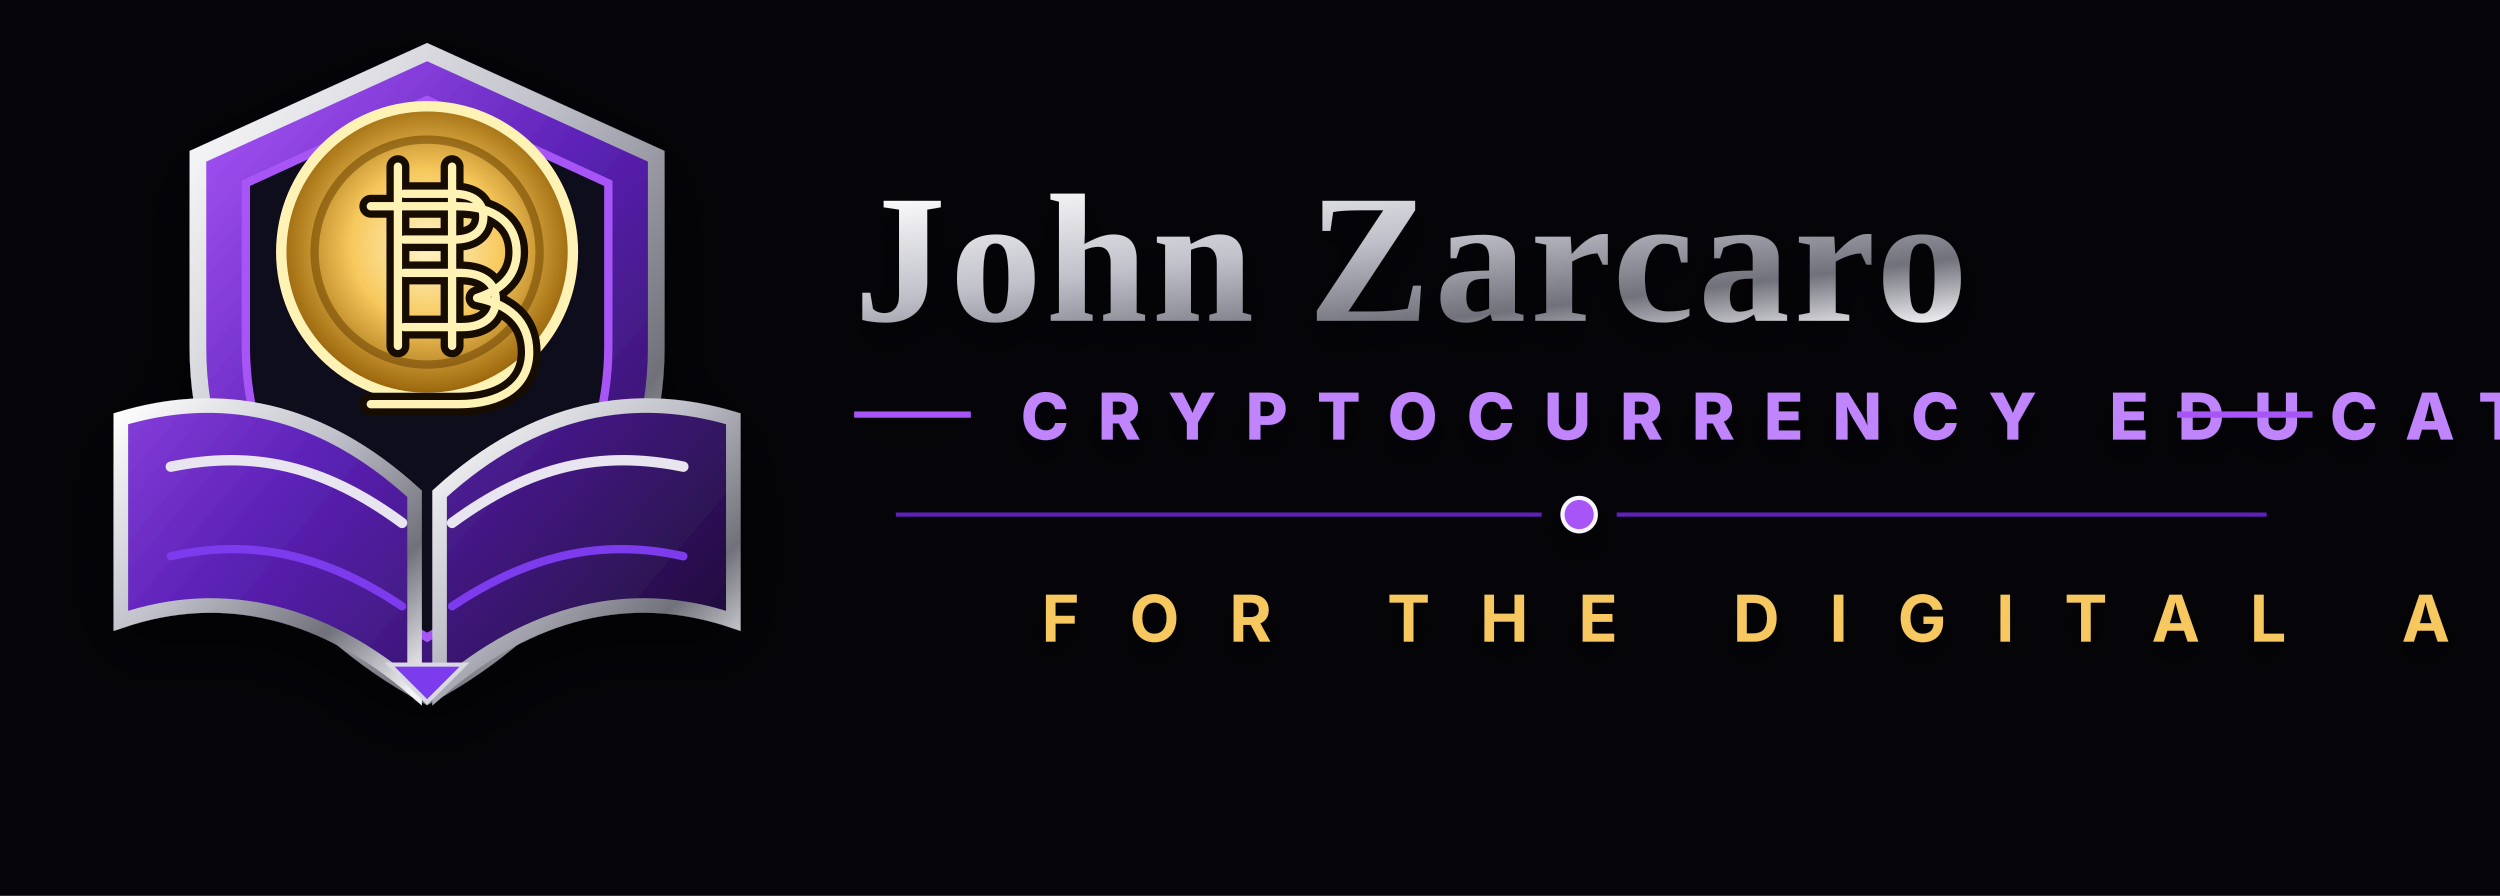
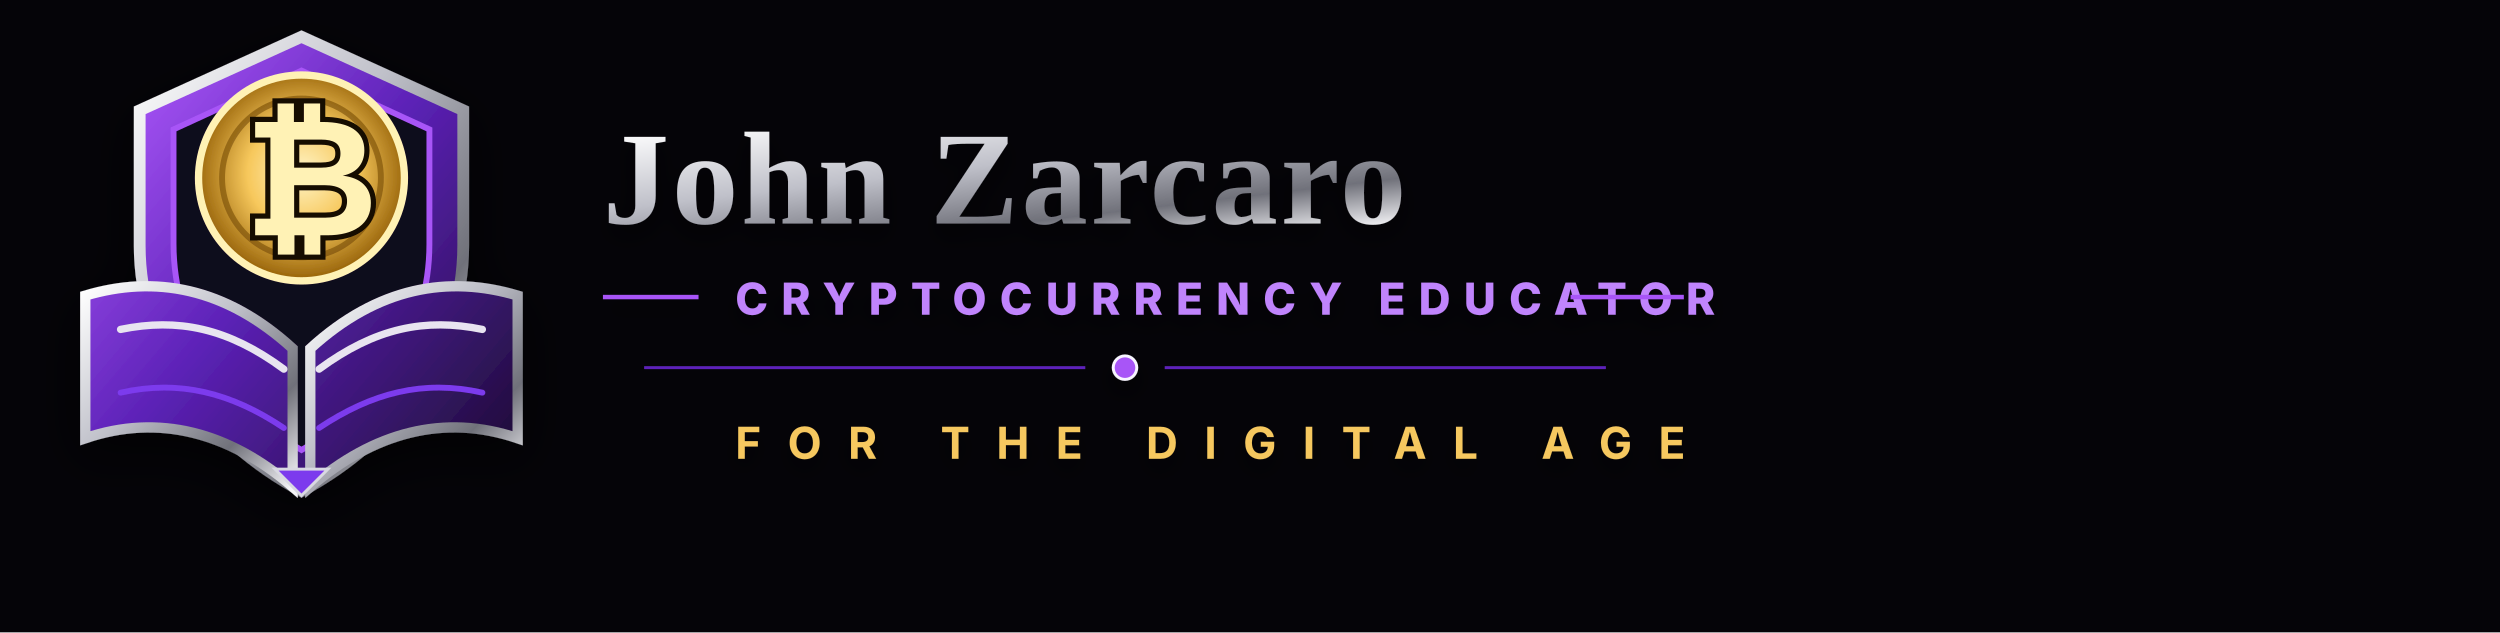
- <svg xmlns="http://www.w3.org/2000/svg" width="1200" height="430" viewBox="0 0 1200 430" fill="none" role="img" aria-labelledby="title desc">
+ <svg xmlns="http://www.w3.org/2000/svg" width="1700" height="430" viewBox="0 0 1700 430" fill="none" role="img" aria-labelledby="title desc">
  <defs>
    <linearGradient id="gold" x1="95" y1="30" x2="315" y2="325" gradientUnits="userSpaceOnUse">
      <stop stop-color="#FFF0B9" />
      <stop offset="0.35" stop-color="#F7C85C" />
      <stop offset="0.72" stop-color="#B77915" />
      <stop offset="1" stop-color="#FFF3C8" />
    </linearGradient>
    <linearGradient id="purple" x1="55" y1="95" x2="330" y2="330" gradientUnits="userSpaceOnUse">
      <stop stop-color="#A855F7" />
      <stop offset="0.43" stop-color="#5B21B6" />
      <stop offset="1" stop-color="#1F0D38" />
    </linearGradient>
    <linearGradient id="silver" x1="0" y1="0" x2="1" y2="1">
      <stop stop-color="#FFFFFF" />
      <stop offset="0.42" stop-color="#BFC0C9" />
      <stop offset="0.75" stop-color="#70717A" />
      <stop offset="1" stop-color="#F4F4F7" />
    </linearGradient>
    <radialGradient id="coin" cx="0" cy="0" r="1" gradientUnits="userSpaceOnUse" gradientTransform="translate(205 118) rotate(90) scale(76)">
      <stop stop-color="#FFF5C9" />
      <stop offset="0.48" stop-color="#F7C85C" />
      <stop offset="1" stop-color="#8D5800" />
    </radialGradient>
    <filter id="glow" x="-25%" y="-25%" width="150%" height="150%" color-interpolation-filters="sRGB">
      <feDropShadow dx="0" dy="0" stdDeviation="6" flood-color="#A855F7" flood-opacity="0.55" />
      <feDropShadow dx="0" dy="12" stdDeviation="18" flood-color="#000000" flood-opacity="0.65" />
    </filter>
-     <filter id="textShadow" x="-10%" y="-30%" width="120%" height="160%">
+     <filter id="textShadow" x="-5%" y="-30%" width="110%" height="160%">
      <feDropShadow dx="0" dy="8" stdDeviation="8" flood-color="#000000" flood-opacity="0.55" />
    </filter>
  </defs>
-   <rect width="1200" height="430" fill="#050408" />
+   <rect width="1700" height="430" fill="#050408" />
  <g filter="url(#glow)">
    <path d="M205 25L315 75V167C315 238 270 299 205 334C140 299 95 238 95 167V75L205 25Z" fill="url(#purple)" stroke="url(#silver)" stroke-width="8" />
    <path d="M205 48L292 88V166C292 225 258 276 205 306C152 276 118 225 118 166V88L205 48Z" fill="#10071F" stroke="#A855F7" stroke-width="4" />
    <path d="M58 201C105 187 153 195 199 237V331C156 294 108 281 58 298V201Z" fill="url(#purple)" stroke="url(#silver)" stroke-width="7" />
    <path d="M352 201C305 187 257 195 211 237V331C254 294 302 281 352 298V201Z" fill="url(#purple)" stroke="url(#silver)" stroke-width="7" />
    <path d="M82 224C121 216 155 223 193 251" stroke="#E8E4F0" stroke-width="5" stroke-linecap="round" />
    <path d="M328 224C289 216 255 223 217 251" stroke="#E8E4F0" stroke-width="5" stroke-linecap="round" />
    <path d="M82 267C122 258 157 267 193 291" stroke="#7C3AED" stroke-width="4" stroke-linecap="round" />
    <path d="M328 267C288 258 253 267 217 291" stroke="#7C3AED" stroke-width="4" stroke-linecap="round" />
    <circle cx="205" cy="121" r="70" fill="url(#coin)" stroke="#FFF2B5" stroke-width="5" />
    <circle cx="205" cy="121" r="54" fill="none" stroke="#6E4300" stroke-width="4" opacity="0.55" />
-     <path d="M191 80V166M217 80V166M178 99H220C237 99 248 107 248 121C248 132 241 139 229 143C244 146 254 154 254 169C254 185 241 194 220 194H178M194 115H218C227 115 232 111 232 104C232 97 227 93 217 93H194M194 157H222C232 157 238 152 238 144C238 136 232 131 221 131H194" stroke="#160A00" stroke-width="11" stroke-linecap="round" stroke-linejoin="round" />
-     <path d="M191 80V166M217 80V166M178 99H220C237 99 248 107 248 121C248 132 241 139 229 143C244 146 254 154 254 169C254 185 241 194 220 194H178M194 115H218C227 115 232 111 232 104C232 97 227 93 217 93H194M194 157H222C232 157 238 152 238 144C238 136 232 131 221 131H194" stroke="#FFF2B5" stroke-width="4" stroke-linecap="round" stroke-linejoin="round" />
+     <text x="166" y="160" font-family="Arial, Helvetica, sans-serif" font-size="112" font-weight="900" fill="#140900" stroke="#140900" stroke-width="7">₿</text>
+     <text x="166" y="160" font-family="Arial, Helvetica, sans-serif" font-size="112" font-weight="900" fill="#FFF2B5">₿</text>
    <path d="M205 337L187 319H223L205 337Z" fill="#7C3AED" stroke="#D9D9E2" stroke-width="2" />
  </g>
  <g filter="url(#textShadow)">
-     <text x="410" y="154" font-family="Cinzel, Times New Roman, serif" font-size="88" font-weight="600" letter-spacing="2" fill="url(#silver)">John Zarcaro</text>
-     <line x1="410" y1="199" x2="466" y2="199" stroke="#A855F7" stroke-width="3" />
-     <text x="490" y="211" font-family="Inter, Arial, sans-serif" font-size="31" font-weight="800" letter-spacing="14" fill="#C084FC">CRYPTOCURRENCY EDUCATOR</text>
-     <line x1="1045" y1="199" x2="1110" y2="199" stroke="#A855F7" stroke-width="3" />
-     <circle cx="758" cy="247" r="8" fill="#A855F7" stroke="#F8F5FF" stroke-width="2" />
-     <line x1="430" y1="247" x2="740" y2="247" stroke="#6D28D9" stroke-width="2" opacity="0.85" />
-     <line x1="776" y1="247" x2="1088" y2="247" stroke="#6D28D9" stroke-width="2" opacity="0.85" />
-     <text x="500" y="308" font-family="Inter, Arial, sans-serif" font-size="31" font-weight="700" letter-spacing="24" fill="#F6C85F">FOR THE DIGITAL AGE</text>
+     <text x="410" y="152" font-family="Cinzel, Times New Roman, serif" font-size="90" font-weight="600" letter-spacing="2" fill="url(#silver)">John Zarcaro</text>
+     <line x1="410" y1="202" x2="475" y2="202" stroke="#A855F7" stroke-width="3" />
+     <text x="500" y="214" font-family="Inter, Arial, sans-serif" font-size="30" font-weight="800" letter-spacing="9" fill="#C084FC">CRYPTOCURRENCY EDUCATOR</text>
+     <line x1="1068" y1="202" x2="1145" y2="202" stroke="#A855F7" stroke-width="3" />
+     <line x1="438" y1="250" x2="738" y2="250" stroke="#6D28D9" stroke-width="2" opacity="0.85" />
+     <circle cx="765" cy="250" r="8" fill="#A855F7" stroke="#F8F5FF" stroke-width="2" />
+     <line x1="792" y1="250" x2="1092" y2="250" stroke="#6D28D9" stroke-width="2" opacity="0.85" />
+     <text x="500" y="312" font-family="Inter, Arial, sans-serif" font-size="30" font-weight="700" letter-spacing="18" fill="#F6C85F">FOR THE DIGITAL AGE</text>
  </g>
</svg>
